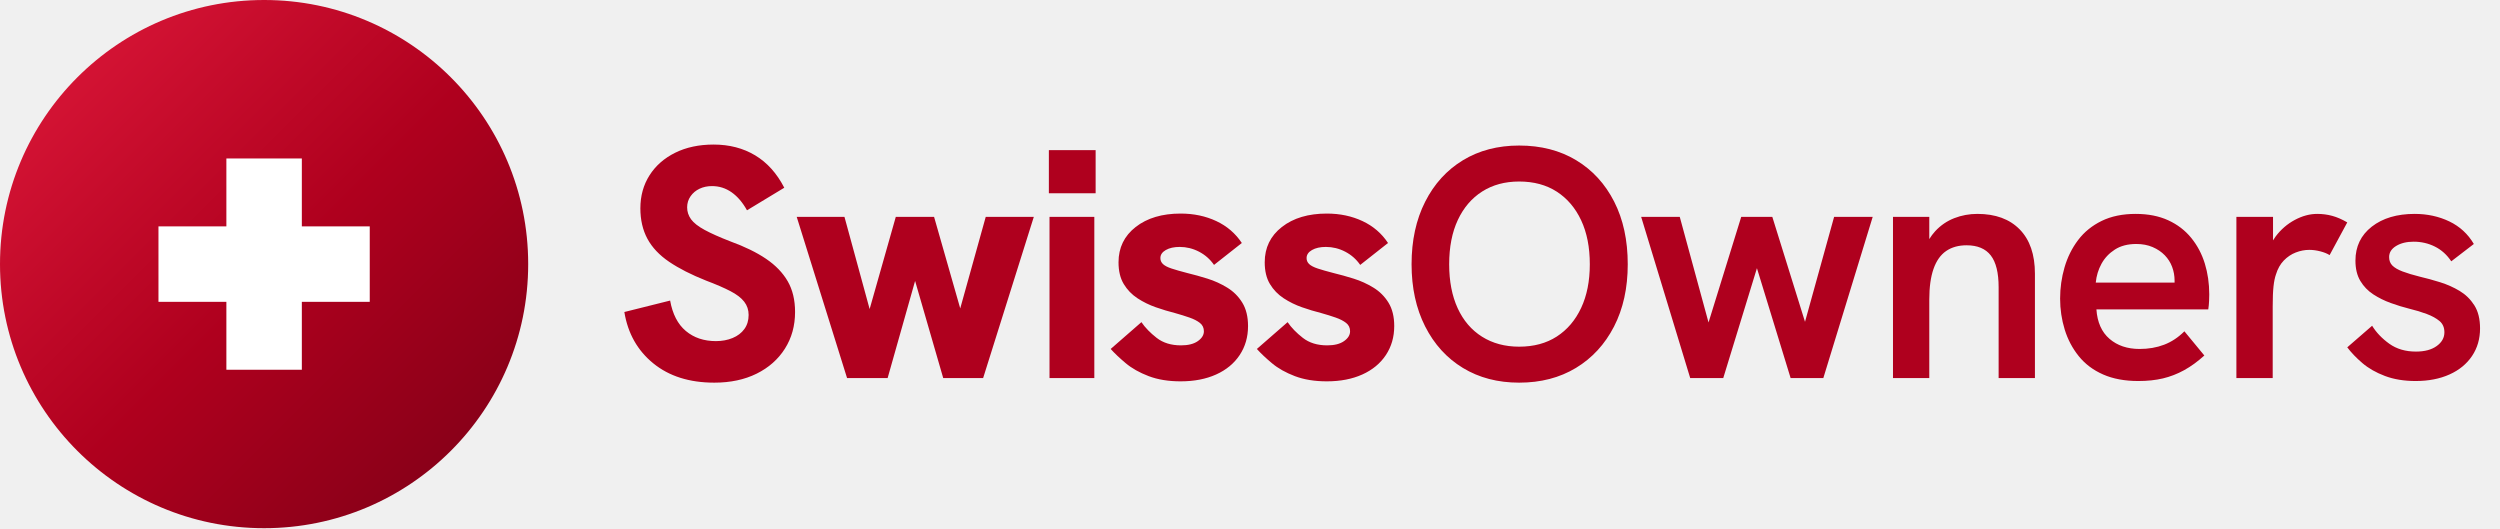
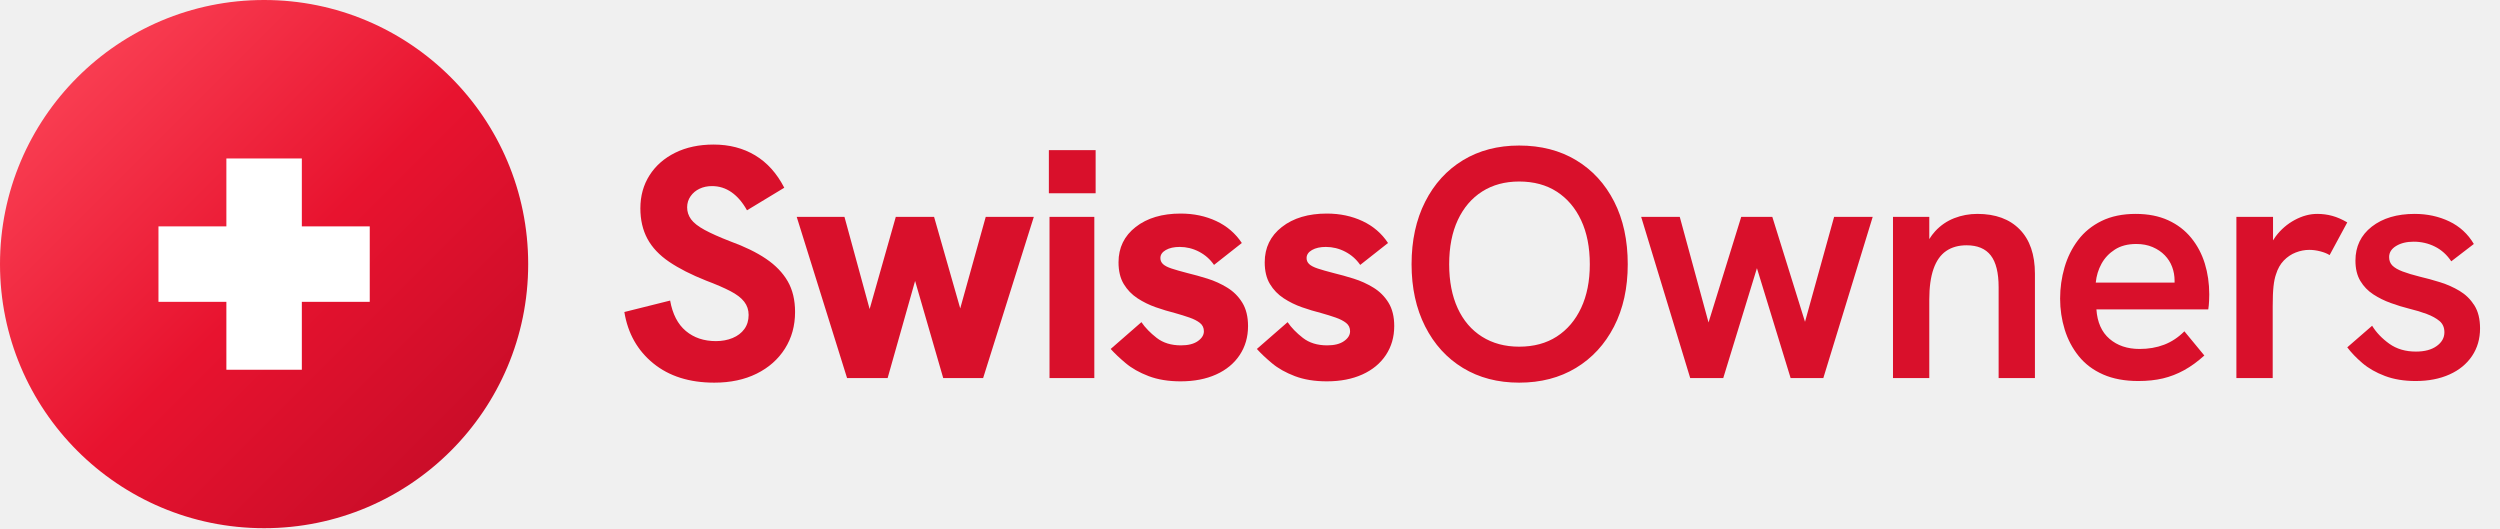
<svg xmlns="http://www.w3.org/2000/svg" viewBox="0 0 7644 1615" role="img" aria-label="SwissOwners">
  <defs>
    <linearGradient id="so-g" x1="0" y1="0" x2="1" y2="1">
-       <stop offset="0" stop-color="#E11A3C" />
-       <stop offset=".52" stop-color="#AF001E" />
-       <stop offset="1" stop-color="#7A0016" />
+       <stop offset="0" stop-color="#FF4D5E" />
+       <stop offset=".52" stop-color="#E8132F" />
+       <stop offset="1" stop-color="#BE0A26" />
    </linearGradient>
  </defs>
  <circle cx="807.5" cy="807.5" r="807.5" fill="url(#so-g)" />
  <path transform="translate(346.1 346.1) scale(46.143)" d="M7.5 3h5v4.5H17v5h-4.5V17h-5v-4.5H3v-5h4.5z" fill="#FFFFFF" />
-   <g transform="translate(1885 1156)" fill="#AF001E">
+   <g transform="translate(1885 1156)" fill="#D9102B">
    <path d="M299 14Q185 14 112.5 -45Q40 -104 24 -202L164 -237Q175 -175 212 -144Q249 -113 304 -113Q332 -113 355 -122.5Q378 -132 391 -150Q404 -168 404 -193Q404 -216 390.5 -233.5Q377 -251 348 -266Q319 -281 274 -298Q206 -325 161 -355.5Q116 -386 94.5 -426Q73 -466 73 -519Q73 -576 101 -620Q129 -664 179.5 -689Q230 -714 297 -714Q369 -714 424 -681Q479 -648 513 -582L399 -513Q379 -549 352 -568Q325 -587 292 -587Q271 -587 254 -579Q237 -571 226.5 -556Q216 -541 216 -522Q216 -502 228 -485.5Q240 -469 269.5 -453Q299 -437 348 -418Q414 -394 457.5 -364.5Q501 -335 523.5 -296Q546 -257 546 -202Q546 -139 515 -90Q484 -41 428.5 -13.5Q373 14 299 14ZM705 0 551 -493H697L774 -211L854 -493H971L1051 -213L1129 -493H1276L1121 0H999L913 -297L829 0ZM1324 0V-493H1461V0ZM1322 -565V-697H1465V-565ZM1725 10Q1669 10 1627 -6Q1585 -22 1557 -45.5Q1529 -69 1511 -89L1605 -171Q1622 -146 1651.5 -123Q1681 -100 1726 -100Q1759 -100 1777.5 -113Q1796 -126 1796 -143Q1796 -159 1784 -168.5Q1772 -178 1752 -185Q1732 -192 1707 -199Q1679 -206 1649 -216.5Q1619 -227 1593 -244Q1567 -261 1551 -287.5Q1535 -314 1535 -354Q1535 -421 1587.5 -462Q1640 -503 1725 -503Q1785 -503 1834 -480Q1883 -457 1912 -413L1827 -346Q1809 -372 1781 -386.5Q1753 -401 1722 -401Q1696 -401 1679.5 -391.5Q1663 -382 1663 -367Q1663 -356 1671 -348.5Q1679 -341 1697 -335Q1715 -329 1746 -321Q1775 -314 1807 -304Q1839 -294 1867.5 -276.5Q1896 -259 1913.5 -230.5Q1931 -202 1931 -159Q1931 -109 1905.5 -70.5Q1880 -32 1833.5 -11Q1787 10 1725 10ZM2172 10Q2116 10 2074 -6Q2032 -22 2004 -45.5Q1976 -69 1958 -89L2052 -171Q2069 -146 2098.5 -123Q2128 -100 2173 -100Q2206 -100 2224.5 -113Q2243 -126 2243 -143Q2243 -159 2231 -168.5Q2219 -178 2199 -185Q2179 -192 2154 -199Q2126 -206 2096 -216.5Q2066 -227 2040 -244Q2014 -261 1998 -287.5Q1982 -314 1982 -354Q1982 -421 2034.5 -462Q2087 -503 2172 -503Q2232 -503 2281 -480Q2330 -457 2359 -413L2274 -346Q2256 -372 2228 -386.5Q2200 -401 2169 -401Q2143 -401 2126.5 -391.5Q2110 -382 2110 -367Q2110 -356 2118 -348.5Q2126 -341 2144 -335Q2162 -329 2193 -321Q2222 -314 2254 -304Q2286 -294 2314.5 -276.5Q2343 -259 2360.5 -230.5Q2378 -202 2378 -159Q2378 -109 2352.5 -70.5Q2327 -32 2280.5 -11Q2234 10 2172 10Z" />
    <path d="M2760 14Q2662 14 2588 -31Q2514 -76 2472.5 -158Q2431 -240 2431 -348Q2431 -457 2472.5 -539Q2514 -621 2588 -666Q2662 -711 2760 -711Q2860 -711 2934.5 -666Q3009 -621 3050.5 -539.5Q3092 -458 3092 -348Q3092 -239 3050 -157.5Q3008 -76 2933.5 -31Q2859 14 2760 14ZM2760 -96Q2827 -96 2875 -127Q2923 -158 2949.5 -214.5Q2976 -271 2976 -348Q2976 -426 2949.5 -482.5Q2923 -539 2875 -570Q2827 -601 2760 -601Q2695 -601 2647 -570.5Q2599 -540 2572.5 -483.5Q2546 -427 2546 -348Q2546 -270 2572 -213.5Q2598 -157 2646.5 -126.5Q2695 -96 2760 -96ZM3283 0 3133 -493H3251L3339 -170L3439 -493H3534L3634 -172L3723 -493H3841L3690 0H3590L3487 -336L3384 0ZM3903 0V-493H4014V-425Q4022 -438 4032 -449Q4057 -476 4090.5 -489Q4124 -502 4161 -502Q4244 -502 4290.5 -454.5Q4337 -407 4337 -319V0H4226V-278Q4226 -344 4202 -375Q4178 -406 4128 -406Q4091 -406 4065.5 -388.5Q4040 -371 4027 -334Q4014 -297 4014 -240V0ZM4653 9Q4591 9 4545.5 -11Q4500 -31 4471 -67Q4442 -103 4428 -148.5Q4414 -194 4414 -243Q4414 -292 4427.5 -338.5Q4441 -385 4469 -422Q4497 -459 4541 -480.5Q4585 -502 4645 -502Q4702 -502 4744.5 -482.5Q4787 -463 4815 -428.5Q4843 -394 4856.5 -350Q4870 -306 4870 -256Q4870 -249 4869.5 -236Q4869 -223 4867 -210H4525Q4529 -151 4565 -120Q4601 -89 4657 -89Q4698 -89 4732 -102Q4766 -115 4794 -143L4855 -69Q4824 -41 4793 -24Q4762 -7 4728.5 1Q4695 9 4653 9ZM4764 -292Q4764 -295 4764 -298Q4764 -320 4756.5 -340Q4749 -360 4734 -375.5Q4719 -391 4697 -400.5Q4675 -410 4647 -410Q4608 -410 4581.5 -393Q4555 -376 4540.5 -349.5Q4526 -323 4523 -292ZM4953 0V-493H5065V-421Q5069 -427 5073 -433Q5097 -465 5131.5 -483.5Q5166 -502 5200 -502Q5224 -502 5246 -496Q5268 -490 5292 -476L5238 -376Q5227 -383 5209.5 -387.5Q5192 -392 5176 -392Q5155 -392 5134.5 -384Q5114 -376 5098 -359.5Q5082 -343 5074 -317Q5069 -303 5066.5 -280.5Q5064 -258 5064 -218V0ZM5501 9Q5448 9 5407 -6.5Q5366 -22 5338 -46Q5310 -70 5292 -94L5368 -160Q5387 -129 5420.5 -105Q5454 -81 5502 -81Q5542 -81 5565.5 -98Q5589 -115 5589 -140Q5589 -162 5574 -174.5Q5559 -187 5535 -196Q5511 -205 5482 -212Q5454 -219 5425 -229.5Q5396 -240 5371.5 -256Q5347 -272 5332 -297Q5317 -322 5317 -359Q5317 -424 5367 -463Q5417 -502 5498 -502Q5556 -502 5604 -479Q5652 -456 5679 -410L5610 -357Q5590 -387 5560 -402Q5530 -417 5495 -417Q5463 -417 5441.5 -404Q5420 -391 5420 -370Q5420 -354 5430 -344Q5440 -334 5461 -326Q5482 -318 5514 -310Q5544 -303 5576 -293Q5608 -283 5635.5 -266.5Q5663 -250 5680.5 -222.5Q5698 -195 5698 -152Q5698 -104 5673.5 -67.5Q5649 -31 5604.5 -11Q5560 9 5501 9Z" />
  </g>
</svg>
